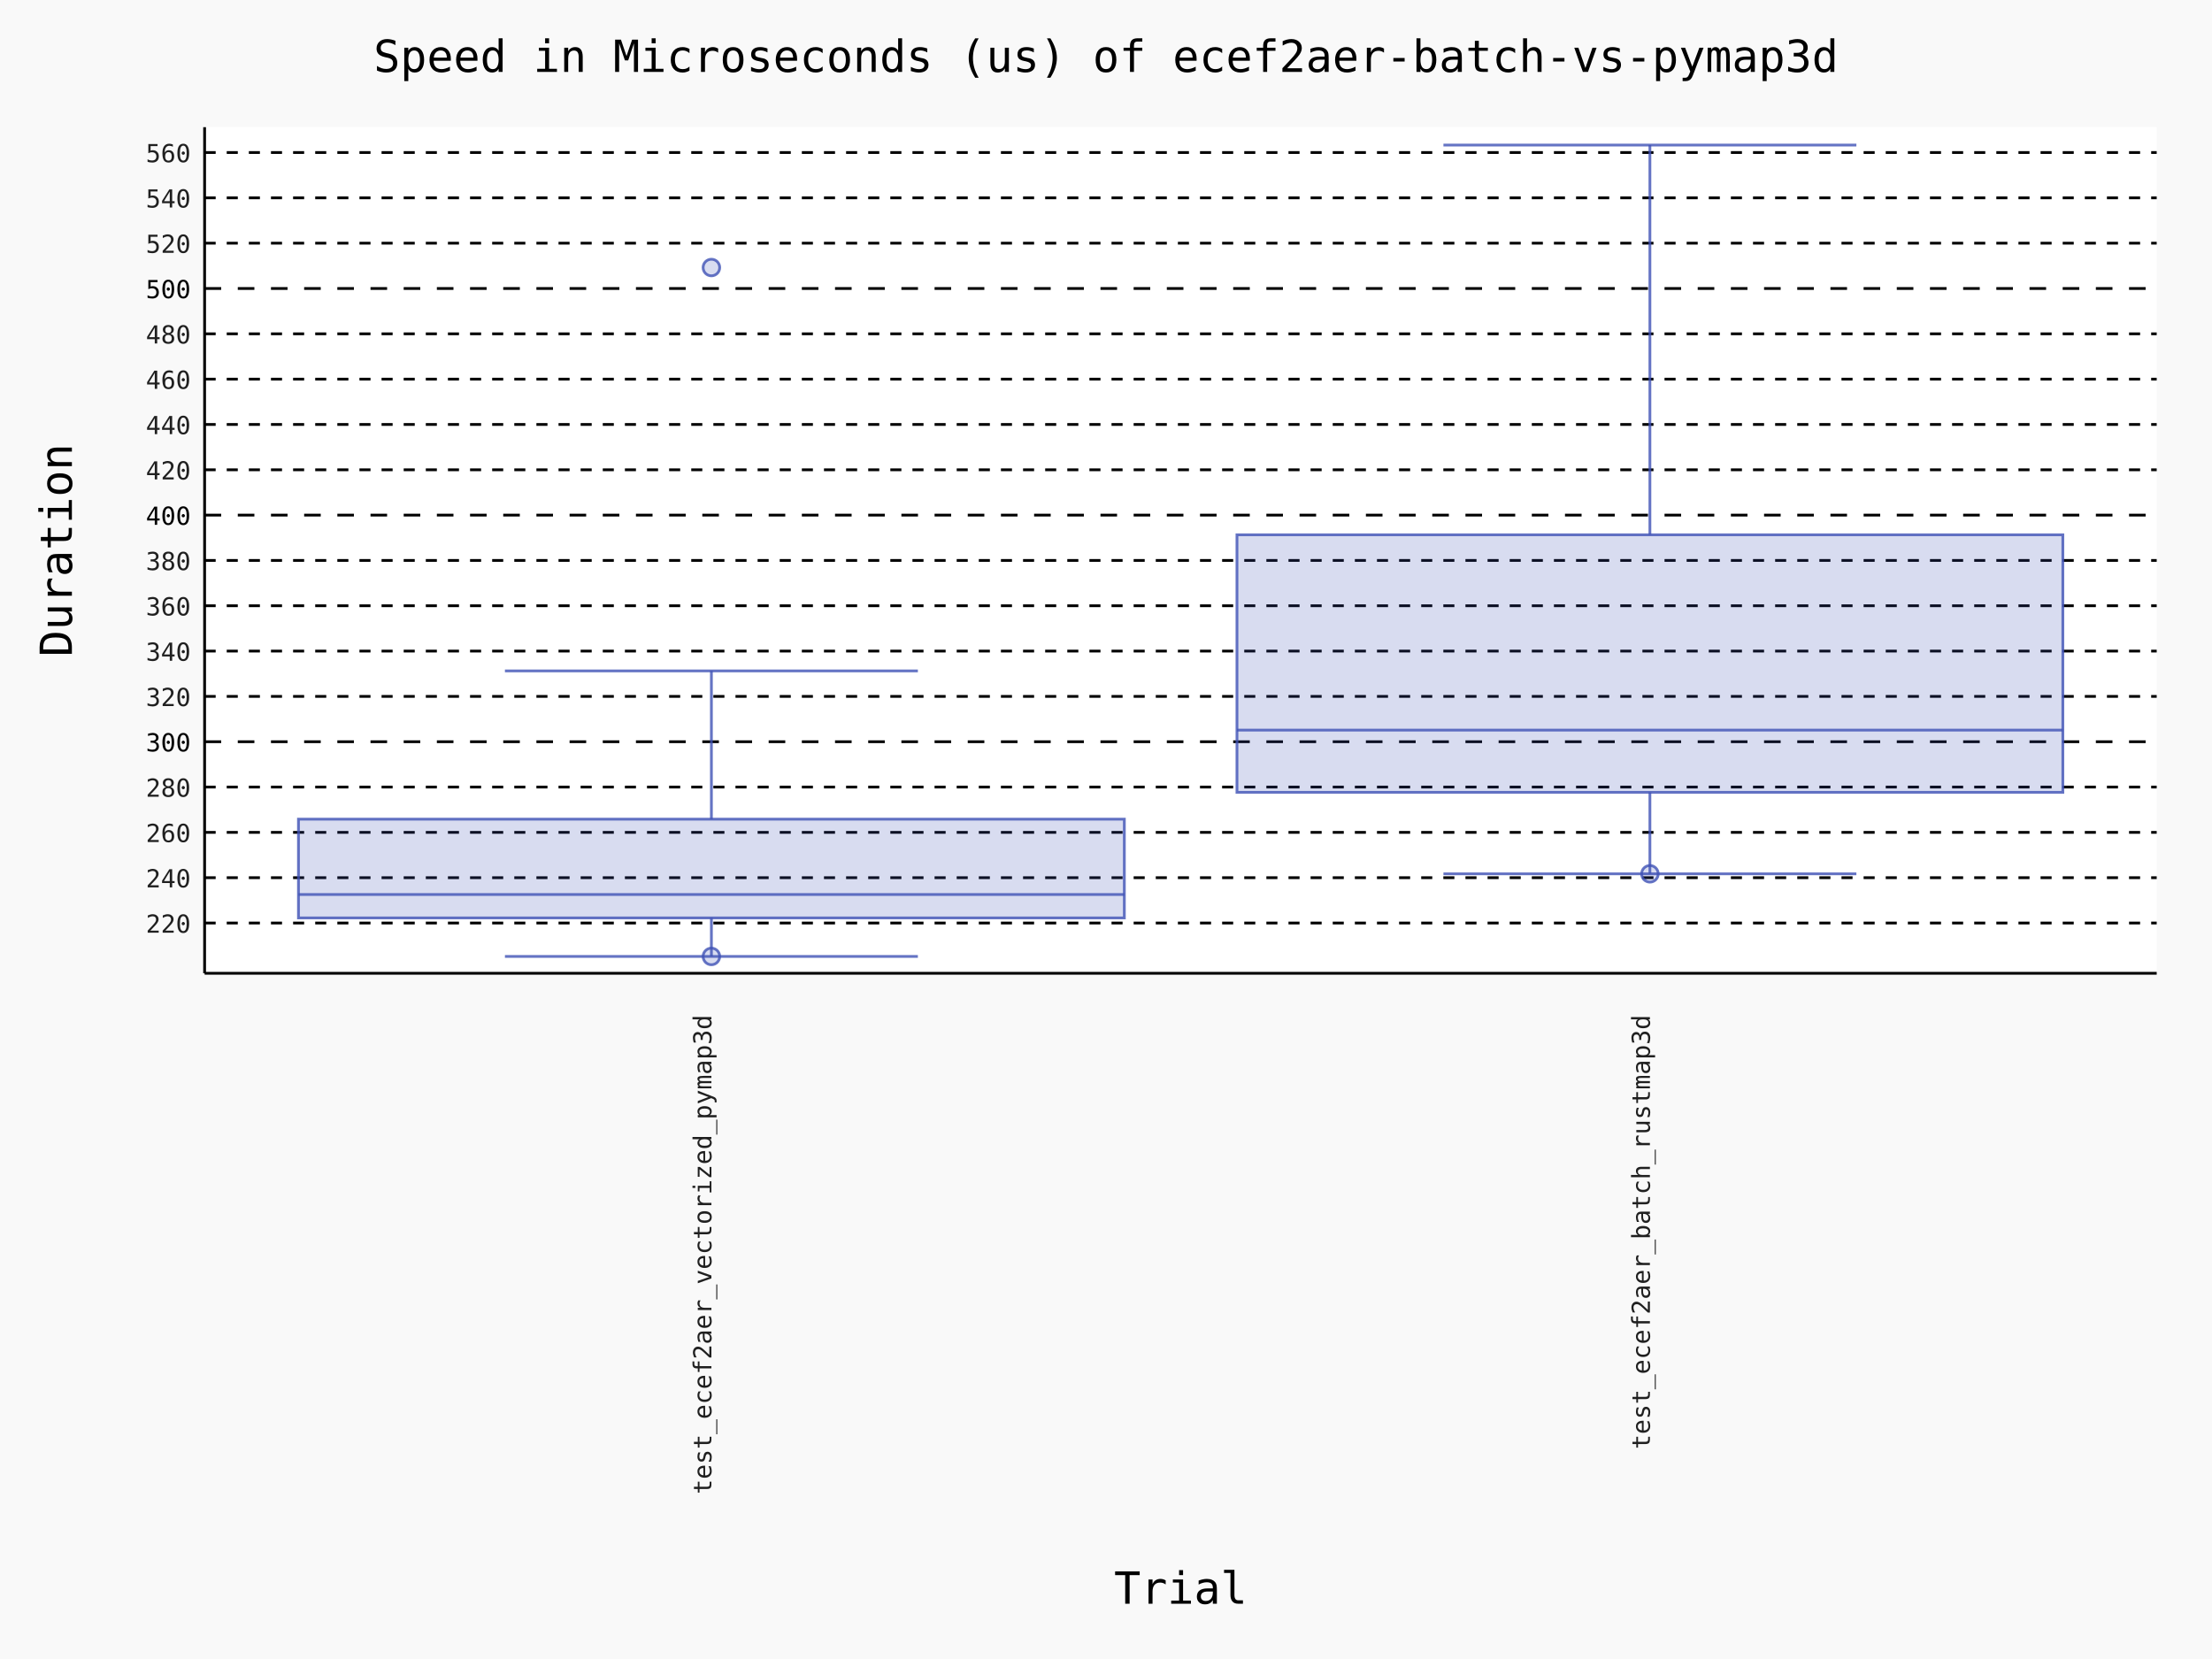
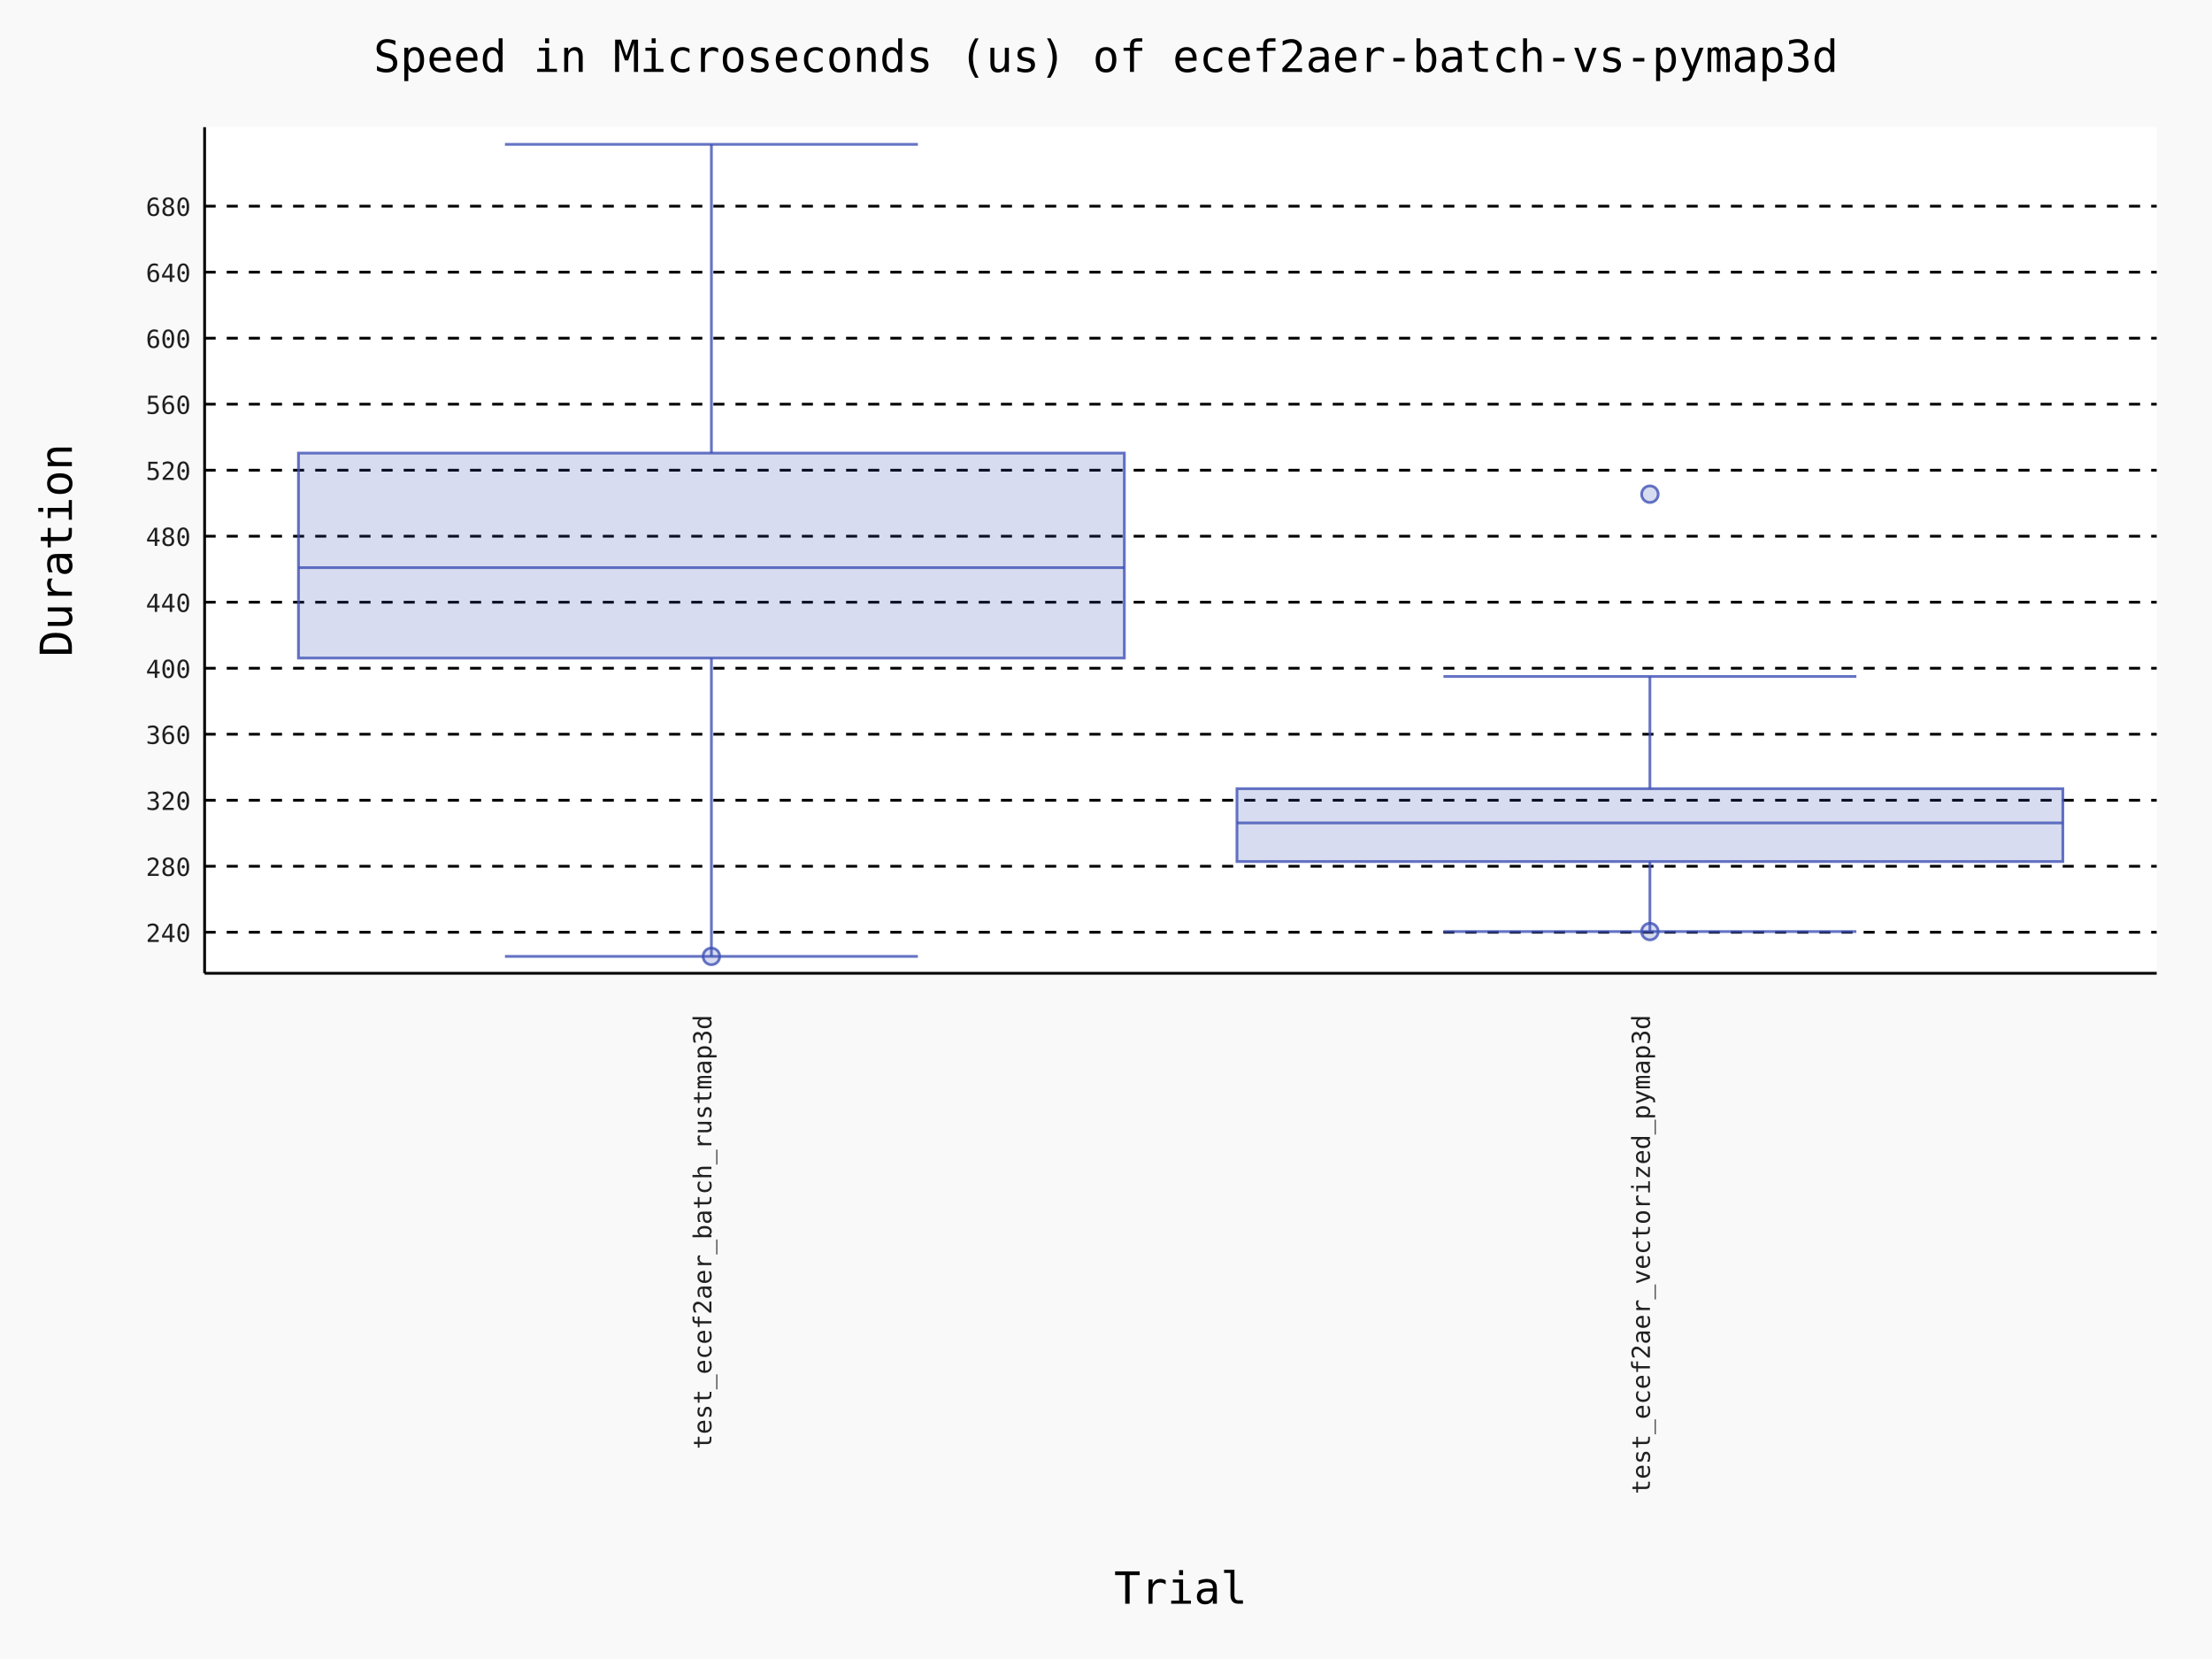
- <svg xmlns="http://www.w3.org/2000/svg" id="chart-4b3afdc2-6c7f-4e31-9b3a-ad753c8aca87" class="pygal-chart" viewBox="0 0 800 600">
+ <svg xmlns="http://www.w3.org/2000/svg" id="chart-4ce4a782-8ca4-4497-8753-236a7f3c5692" class="pygal-chart" viewBox="0 0 800 600">
  <defs>
-     <style type="text/css">#chart-4b3afdc2-6c7f-4e31-9b3a-ad753c8aca87{-webkit-user-select:none;-webkit-font-smoothing:antialiased;font-family:Consolas,"Deja Vu Sans Mono","Bitstream Vera Sans Mono","Courier New",monospace}#chart-4b3afdc2-6c7f-4e31-9b3a-ad753c8aca87 .title{font-family:Consolas,"Deja Vu Sans Mono","Bitstream Vera Sans Mono","Courier New",monospace;font-size:16px}#chart-4b3afdc2-6c7f-4e31-9b3a-ad753c8aca87 .legends .legend text{font-family:Consolas,"Deja Vu Sans Mono","Bitstream Vera Sans Mono","Courier New",monospace;font-size:14px}#chart-4b3afdc2-6c7f-4e31-9b3a-ad753c8aca87 .axis text{font-family:Consolas,"Deja Vu Sans Mono","Bitstream Vera Sans Mono","Courier New",monospace;font-size:10px}#chart-4b3afdc2-6c7f-4e31-9b3a-ad753c8aca87 .axis text.major{font-family:Consolas,"Deja Vu Sans Mono","Bitstream Vera Sans Mono","Courier New",monospace;font-size:10px}#chart-4b3afdc2-6c7f-4e31-9b3a-ad753c8aca87 .text-overlay text.value{font-family:Consolas,"Deja Vu Sans Mono","Bitstream Vera Sans Mono","Courier New",monospace;font-size:16px}#chart-4b3afdc2-6c7f-4e31-9b3a-ad753c8aca87 .text-overlay text.label{font-family:Consolas,"Deja Vu Sans Mono","Bitstream Vera Sans Mono","Courier New",monospace;font-size:10px}#chart-4b3afdc2-6c7f-4e31-9b3a-ad753c8aca87 .tooltip{font-family:Consolas,"Deja Vu Sans Mono","Bitstream Vera Sans Mono","Courier New",monospace;font-size:14px}#chart-4b3afdc2-6c7f-4e31-9b3a-ad753c8aca87 text.no_data{font-family:Consolas,"Deja Vu Sans Mono","Bitstream Vera Sans Mono","Courier New",monospace;font-size:64px}
- #chart-4b3afdc2-6c7f-4e31-9b3a-ad753c8aca87{background-color:rgba(249,249,249,1)}#chart-4b3afdc2-6c7f-4e31-9b3a-ad753c8aca87 path,#chart-4b3afdc2-6c7f-4e31-9b3a-ad753c8aca87 line,#chart-4b3afdc2-6c7f-4e31-9b3a-ad753c8aca87 rect,#chart-4b3afdc2-6c7f-4e31-9b3a-ad753c8aca87 circle{-webkit-transition:150ms;-moz-transition:150ms;transition:150ms}#chart-4b3afdc2-6c7f-4e31-9b3a-ad753c8aca87 .graph &gt; .background{fill:rgba(249,249,249,1)}#chart-4b3afdc2-6c7f-4e31-9b3a-ad753c8aca87 .plot &gt; .background{fill:rgba(255,255,255,1)}#chart-4b3afdc2-6c7f-4e31-9b3a-ad753c8aca87 .graph{fill:rgba(0,0,0,.87)}#chart-4b3afdc2-6c7f-4e31-9b3a-ad753c8aca87 text.no_data{fill:rgba(0,0,0,1)}#chart-4b3afdc2-6c7f-4e31-9b3a-ad753c8aca87 .title{fill:rgba(0,0,0,1)}#chart-4b3afdc2-6c7f-4e31-9b3a-ad753c8aca87 .legends .legend text{fill:rgba(0,0,0,.87)}#chart-4b3afdc2-6c7f-4e31-9b3a-ad753c8aca87 .legends .legend:hover text{fill:rgba(0,0,0,1)}#chart-4b3afdc2-6c7f-4e31-9b3a-ad753c8aca87 .axis .line{stroke:rgba(0,0,0,1)}#chart-4b3afdc2-6c7f-4e31-9b3a-ad753c8aca87 .axis .guide.line{stroke:rgba(0,0,0,.54)}#chart-4b3afdc2-6c7f-4e31-9b3a-ad753c8aca87 .axis .major.line{stroke:rgba(0,0,0,.87)}#chart-4b3afdc2-6c7f-4e31-9b3a-ad753c8aca87 .axis text.major{fill:rgba(0,0,0,1)}#chart-4b3afdc2-6c7f-4e31-9b3a-ad753c8aca87 .axis.y .guides:hover .guide.line,#chart-4b3afdc2-6c7f-4e31-9b3a-ad753c8aca87 .line-graph .axis.x .guides:hover .guide.line,#chart-4b3afdc2-6c7f-4e31-9b3a-ad753c8aca87 .stackedline-graph .axis.x .guides:hover .guide.line,#chart-4b3afdc2-6c7f-4e31-9b3a-ad753c8aca87 .xy-graph .axis.x .guides:hover .guide.line{stroke:rgba(0,0,0,1)}#chart-4b3afdc2-6c7f-4e31-9b3a-ad753c8aca87 .axis .guides:hover text{fill:rgba(0,0,0,1)}#chart-4b3afdc2-6c7f-4e31-9b3a-ad753c8aca87 .reactive{fill-opacity:.7;stroke-opacity:.8;stroke-width:1}#chart-4b3afdc2-6c7f-4e31-9b3a-ad753c8aca87 .ci{stroke:rgba(0,0,0,.87)}#chart-4b3afdc2-6c7f-4e31-9b3a-ad753c8aca87 .reactive.active,#chart-4b3afdc2-6c7f-4e31-9b3a-ad753c8aca87 .active .reactive{fill-opacity:.8;stroke-opacity:.9;stroke-width:4}#chart-4b3afdc2-6c7f-4e31-9b3a-ad753c8aca87 .ci .reactive.active{stroke-width:1.5}#chart-4b3afdc2-6c7f-4e31-9b3a-ad753c8aca87 .series text{fill:rgba(0,0,0,1)}#chart-4b3afdc2-6c7f-4e31-9b3a-ad753c8aca87 .tooltip rect{fill:rgba(255,255,255,1);stroke:rgba(0,0,0,1);-webkit-transition:opacity 150ms;-moz-transition:opacity 150ms;transition:opacity 150ms}#chart-4b3afdc2-6c7f-4e31-9b3a-ad753c8aca87 .tooltip .label{fill:rgba(0,0,0,.87)}#chart-4b3afdc2-6c7f-4e31-9b3a-ad753c8aca87 .tooltip .label{fill:rgba(0,0,0,.87)}#chart-4b3afdc2-6c7f-4e31-9b3a-ad753c8aca87 .tooltip .legend{font-size:.8em;fill:rgba(0,0,0,.54)}#chart-4b3afdc2-6c7f-4e31-9b3a-ad753c8aca87 .tooltip .x_label{font-size:.6em;fill:rgba(0,0,0,1)}#chart-4b3afdc2-6c7f-4e31-9b3a-ad753c8aca87 .tooltip .xlink{font-size:.5em;text-decoration:underline}#chart-4b3afdc2-6c7f-4e31-9b3a-ad753c8aca87 .tooltip .value{font-size:1.5em}#chart-4b3afdc2-6c7f-4e31-9b3a-ad753c8aca87 .bound{font-size:.5em}#chart-4b3afdc2-6c7f-4e31-9b3a-ad753c8aca87 .max-value{font-size:.75em;fill:rgba(0,0,0,.54)}#chart-4b3afdc2-6c7f-4e31-9b3a-ad753c8aca87 .map-element{fill:rgba(255,255,255,1);stroke:rgba(0,0,0,.54) !important}#chart-4b3afdc2-6c7f-4e31-9b3a-ad753c8aca87 .map-element .reactive{fill-opacity:inherit;stroke-opacity:inherit}#chart-4b3afdc2-6c7f-4e31-9b3a-ad753c8aca87 .color-0,#chart-4b3afdc2-6c7f-4e31-9b3a-ad753c8aca87 .color-0 a:visited{stroke:#3F51B5;fill:#3F51B5}#chart-4b3afdc2-6c7f-4e31-9b3a-ad753c8aca87 .color-1,#chart-4b3afdc2-6c7f-4e31-9b3a-ad753c8aca87 .color-1 a:visited{stroke:#3F51B5;fill:#3F51B5}#chart-4b3afdc2-6c7f-4e31-9b3a-ad753c8aca87 .text-overlay .color-0 text{fill:black}#chart-4b3afdc2-6c7f-4e31-9b3a-ad753c8aca87 .text-overlay .color-1 text{fill:black}
- #chart-4b3afdc2-6c7f-4e31-9b3a-ad753c8aca87 text.no_data{text-anchor:middle}#chart-4b3afdc2-6c7f-4e31-9b3a-ad753c8aca87 .guide.line{fill:none}#chart-4b3afdc2-6c7f-4e31-9b3a-ad753c8aca87 .centered{text-anchor:middle}#chart-4b3afdc2-6c7f-4e31-9b3a-ad753c8aca87 .title{text-anchor:middle}#chart-4b3afdc2-6c7f-4e31-9b3a-ad753c8aca87 .legends .legend text{fill-opacity:1}#chart-4b3afdc2-6c7f-4e31-9b3a-ad753c8aca87 .axis.x text{text-anchor:middle}#chart-4b3afdc2-6c7f-4e31-9b3a-ad753c8aca87 .axis.x:not(.web) text[transform]{text-anchor:start}#chart-4b3afdc2-6c7f-4e31-9b3a-ad753c8aca87 .axis.x:not(.web) text[transform].backwards{text-anchor:end}#chart-4b3afdc2-6c7f-4e31-9b3a-ad753c8aca87 .axis.y text{text-anchor:end}#chart-4b3afdc2-6c7f-4e31-9b3a-ad753c8aca87 .axis.y text[transform].backwards{text-anchor:start}#chart-4b3afdc2-6c7f-4e31-9b3a-ad753c8aca87 .axis.y2 text{text-anchor:start}#chart-4b3afdc2-6c7f-4e31-9b3a-ad753c8aca87 .axis.y2 text[transform].backwards{text-anchor:end}#chart-4b3afdc2-6c7f-4e31-9b3a-ad753c8aca87 .axis .guide.line{stroke-dasharray:4,4;stroke:black}#chart-4b3afdc2-6c7f-4e31-9b3a-ad753c8aca87 .axis .major.guide.line{stroke-dasharray:6,6;stroke:black}#chart-4b3afdc2-6c7f-4e31-9b3a-ad753c8aca87 .horizontal .axis.y .guide.line,#chart-4b3afdc2-6c7f-4e31-9b3a-ad753c8aca87 .horizontal .axis.y2 .guide.line,#chart-4b3afdc2-6c7f-4e31-9b3a-ad753c8aca87 .vertical .axis.x .guide.line{opacity:0}#chart-4b3afdc2-6c7f-4e31-9b3a-ad753c8aca87 .horizontal .axis.always_show .guide.line,#chart-4b3afdc2-6c7f-4e31-9b3a-ad753c8aca87 .vertical .axis.always_show .guide.line{opacity:1 !important}#chart-4b3afdc2-6c7f-4e31-9b3a-ad753c8aca87 .axis.y .guides:hover .guide.line,#chart-4b3afdc2-6c7f-4e31-9b3a-ad753c8aca87 .axis.y2 .guides:hover .guide.line,#chart-4b3afdc2-6c7f-4e31-9b3a-ad753c8aca87 .axis.x .guides:hover .guide.line{opacity:1}#chart-4b3afdc2-6c7f-4e31-9b3a-ad753c8aca87 .axis .guides:hover text{opacity:1}#chart-4b3afdc2-6c7f-4e31-9b3a-ad753c8aca87 .nofill{fill:none}#chart-4b3afdc2-6c7f-4e31-9b3a-ad753c8aca87 .subtle-fill{fill-opacity:.2}#chart-4b3afdc2-6c7f-4e31-9b3a-ad753c8aca87 .dot{stroke-width:1px;fill-opacity:1;stroke-opacity:1}#chart-4b3afdc2-6c7f-4e31-9b3a-ad753c8aca87 .dot.active{stroke-width:5px}#chart-4b3afdc2-6c7f-4e31-9b3a-ad753c8aca87 .dot.negative{fill:transparent}#chart-4b3afdc2-6c7f-4e31-9b3a-ad753c8aca87 text,#chart-4b3afdc2-6c7f-4e31-9b3a-ad753c8aca87 tspan{stroke:none !important}#chart-4b3afdc2-6c7f-4e31-9b3a-ad753c8aca87 .series text.active{opacity:1}#chart-4b3afdc2-6c7f-4e31-9b3a-ad753c8aca87 .tooltip rect{fill-opacity:.95;stroke-width:.5}#chart-4b3afdc2-6c7f-4e31-9b3a-ad753c8aca87 .tooltip text{fill-opacity:1}#chart-4b3afdc2-6c7f-4e31-9b3a-ad753c8aca87 .showable{visibility:hidden}#chart-4b3afdc2-6c7f-4e31-9b3a-ad753c8aca87 .showable.shown{visibility:visible}#chart-4b3afdc2-6c7f-4e31-9b3a-ad753c8aca87 .gauge-background{fill:rgba(229,229,229,1);stroke:none}#chart-4b3afdc2-6c7f-4e31-9b3a-ad753c8aca87 .bg-lines{stroke:rgba(249,249,249,1);stroke-width:2px}
+     <style type="text/css">#chart-4ce4a782-8ca4-4497-8753-236a7f3c5692{-webkit-user-select:none;-webkit-font-smoothing:antialiased;font-family:Consolas,"Deja Vu Sans Mono","Bitstream Vera Sans Mono","Courier New",monospace}#chart-4ce4a782-8ca4-4497-8753-236a7f3c5692 .title{font-family:Consolas,"Deja Vu Sans Mono","Bitstream Vera Sans Mono","Courier New",monospace;font-size:16px}#chart-4ce4a782-8ca4-4497-8753-236a7f3c5692 .legends .legend text{font-family:Consolas,"Deja Vu Sans Mono","Bitstream Vera Sans Mono","Courier New",monospace;font-size:14px}#chart-4ce4a782-8ca4-4497-8753-236a7f3c5692 .axis text{font-family:Consolas,"Deja Vu Sans Mono","Bitstream Vera Sans Mono","Courier New",monospace;font-size:10px}#chart-4ce4a782-8ca4-4497-8753-236a7f3c5692 .axis text.major{font-family:Consolas,"Deja Vu Sans Mono","Bitstream Vera Sans Mono","Courier New",monospace;font-size:10px}#chart-4ce4a782-8ca4-4497-8753-236a7f3c5692 .text-overlay text.value{font-family:Consolas,"Deja Vu Sans Mono","Bitstream Vera Sans Mono","Courier New",monospace;font-size:16px}#chart-4ce4a782-8ca4-4497-8753-236a7f3c5692 .text-overlay text.label{font-family:Consolas,"Deja Vu Sans Mono","Bitstream Vera Sans Mono","Courier New",monospace;font-size:10px}#chart-4ce4a782-8ca4-4497-8753-236a7f3c5692 .tooltip{font-family:Consolas,"Deja Vu Sans Mono","Bitstream Vera Sans Mono","Courier New",monospace;font-size:14px}#chart-4ce4a782-8ca4-4497-8753-236a7f3c5692 text.no_data{font-family:Consolas,"Deja Vu Sans Mono","Bitstream Vera Sans Mono","Courier New",monospace;font-size:64px}
+ #chart-4ce4a782-8ca4-4497-8753-236a7f3c5692{background-color:rgba(249,249,249,1)}#chart-4ce4a782-8ca4-4497-8753-236a7f3c5692 path,#chart-4ce4a782-8ca4-4497-8753-236a7f3c5692 line,#chart-4ce4a782-8ca4-4497-8753-236a7f3c5692 rect,#chart-4ce4a782-8ca4-4497-8753-236a7f3c5692 circle{-webkit-transition:150ms;-moz-transition:150ms;transition:150ms}#chart-4ce4a782-8ca4-4497-8753-236a7f3c5692 .graph &gt; .background{fill:rgba(249,249,249,1)}#chart-4ce4a782-8ca4-4497-8753-236a7f3c5692 .plot &gt; .background{fill:rgba(255,255,255,1)}#chart-4ce4a782-8ca4-4497-8753-236a7f3c5692 .graph{fill:rgba(0,0,0,.87)}#chart-4ce4a782-8ca4-4497-8753-236a7f3c5692 text.no_data{fill:rgba(0,0,0,1)}#chart-4ce4a782-8ca4-4497-8753-236a7f3c5692 .title{fill:rgba(0,0,0,1)}#chart-4ce4a782-8ca4-4497-8753-236a7f3c5692 .legends .legend text{fill:rgba(0,0,0,.87)}#chart-4ce4a782-8ca4-4497-8753-236a7f3c5692 .legends .legend:hover text{fill:rgba(0,0,0,1)}#chart-4ce4a782-8ca4-4497-8753-236a7f3c5692 .axis .line{stroke:rgba(0,0,0,1)}#chart-4ce4a782-8ca4-4497-8753-236a7f3c5692 .axis .guide.line{stroke:rgba(0,0,0,.54)}#chart-4ce4a782-8ca4-4497-8753-236a7f3c5692 .axis .major.line{stroke:rgba(0,0,0,.87)}#chart-4ce4a782-8ca4-4497-8753-236a7f3c5692 .axis text.major{fill:rgba(0,0,0,1)}#chart-4ce4a782-8ca4-4497-8753-236a7f3c5692 .axis.y .guides:hover .guide.line,#chart-4ce4a782-8ca4-4497-8753-236a7f3c5692 .line-graph .axis.x .guides:hover .guide.line,#chart-4ce4a782-8ca4-4497-8753-236a7f3c5692 .stackedline-graph .axis.x .guides:hover .guide.line,#chart-4ce4a782-8ca4-4497-8753-236a7f3c5692 .xy-graph .axis.x .guides:hover .guide.line{stroke:rgba(0,0,0,1)}#chart-4ce4a782-8ca4-4497-8753-236a7f3c5692 .axis .guides:hover text{fill:rgba(0,0,0,1)}#chart-4ce4a782-8ca4-4497-8753-236a7f3c5692 .reactive{fill-opacity:.7;stroke-opacity:.8;stroke-width:1}#chart-4ce4a782-8ca4-4497-8753-236a7f3c5692 .ci{stroke:rgba(0,0,0,.87)}#chart-4ce4a782-8ca4-4497-8753-236a7f3c5692 .reactive.active,#chart-4ce4a782-8ca4-4497-8753-236a7f3c5692 .active .reactive{fill-opacity:.8;stroke-opacity:.9;stroke-width:4}#chart-4ce4a782-8ca4-4497-8753-236a7f3c5692 .ci .reactive.active{stroke-width:1.5}#chart-4ce4a782-8ca4-4497-8753-236a7f3c5692 .series text{fill:rgba(0,0,0,1)}#chart-4ce4a782-8ca4-4497-8753-236a7f3c5692 .tooltip rect{fill:rgba(255,255,255,1);stroke:rgba(0,0,0,1);-webkit-transition:opacity 150ms;-moz-transition:opacity 150ms;transition:opacity 150ms}#chart-4ce4a782-8ca4-4497-8753-236a7f3c5692 .tooltip .label{fill:rgba(0,0,0,.87)}#chart-4ce4a782-8ca4-4497-8753-236a7f3c5692 .tooltip .label{fill:rgba(0,0,0,.87)}#chart-4ce4a782-8ca4-4497-8753-236a7f3c5692 .tooltip .legend{font-size:.8em;fill:rgba(0,0,0,.54)}#chart-4ce4a782-8ca4-4497-8753-236a7f3c5692 .tooltip .x_label{font-size:.6em;fill:rgba(0,0,0,1)}#chart-4ce4a782-8ca4-4497-8753-236a7f3c5692 .tooltip .xlink{font-size:.5em;text-decoration:underline}#chart-4ce4a782-8ca4-4497-8753-236a7f3c5692 .tooltip .value{font-size:1.5em}#chart-4ce4a782-8ca4-4497-8753-236a7f3c5692 .bound{font-size:.5em}#chart-4ce4a782-8ca4-4497-8753-236a7f3c5692 .max-value{font-size:.75em;fill:rgba(0,0,0,.54)}#chart-4ce4a782-8ca4-4497-8753-236a7f3c5692 .map-element{fill:rgba(255,255,255,1);stroke:rgba(0,0,0,.54) !important}#chart-4ce4a782-8ca4-4497-8753-236a7f3c5692 .map-element .reactive{fill-opacity:inherit;stroke-opacity:inherit}#chart-4ce4a782-8ca4-4497-8753-236a7f3c5692 .color-0,#chart-4ce4a782-8ca4-4497-8753-236a7f3c5692 .color-0 a:visited{stroke:#3F51B5;fill:#3F51B5}#chart-4ce4a782-8ca4-4497-8753-236a7f3c5692 .color-1,#chart-4ce4a782-8ca4-4497-8753-236a7f3c5692 .color-1 a:visited{stroke:#3F51B5;fill:#3F51B5}#chart-4ce4a782-8ca4-4497-8753-236a7f3c5692 .text-overlay .color-0 text{fill:black}#chart-4ce4a782-8ca4-4497-8753-236a7f3c5692 .text-overlay .color-1 text{fill:black}
+ #chart-4ce4a782-8ca4-4497-8753-236a7f3c5692 text.no_data{text-anchor:middle}#chart-4ce4a782-8ca4-4497-8753-236a7f3c5692 .guide.line{fill:none}#chart-4ce4a782-8ca4-4497-8753-236a7f3c5692 .centered{text-anchor:middle}#chart-4ce4a782-8ca4-4497-8753-236a7f3c5692 .title{text-anchor:middle}#chart-4ce4a782-8ca4-4497-8753-236a7f3c5692 .legends .legend text{fill-opacity:1}#chart-4ce4a782-8ca4-4497-8753-236a7f3c5692 .axis.x text{text-anchor:middle}#chart-4ce4a782-8ca4-4497-8753-236a7f3c5692 .axis.x:not(.web) text[transform]{text-anchor:start}#chart-4ce4a782-8ca4-4497-8753-236a7f3c5692 .axis.x:not(.web) text[transform].backwards{text-anchor:end}#chart-4ce4a782-8ca4-4497-8753-236a7f3c5692 .axis.y text{text-anchor:end}#chart-4ce4a782-8ca4-4497-8753-236a7f3c5692 .axis.y text[transform].backwards{text-anchor:start}#chart-4ce4a782-8ca4-4497-8753-236a7f3c5692 .axis.y2 text{text-anchor:start}#chart-4ce4a782-8ca4-4497-8753-236a7f3c5692 .axis.y2 text[transform].backwards{text-anchor:end}#chart-4ce4a782-8ca4-4497-8753-236a7f3c5692 .axis .guide.line{stroke-dasharray:4,4;stroke:black}#chart-4ce4a782-8ca4-4497-8753-236a7f3c5692 .axis .major.guide.line{stroke-dasharray:6,6;stroke:black}#chart-4ce4a782-8ca4-4497-8753-236a7f3c5692 .horizontal .axis.y .guide.line,#chart-4ce4a782-8ca4-4497-8753-236a7f3c5692 .horizontal .axis.y2 .guide.line,#chart-4ce4a782-8ca4-4497-8753-236a7f3c5692 .vertical .axis.x .guide.line{opacity:0}#chart-4ce4a782-8ca4-4497-8753-236a7f3c5692 .horizontal .axis.always_show .guide.line,#chart-4ce4a782-8ca4-4497-8753-236a7f3c5692 .vertical .axis.always_show .guide.line{opacity:1 !important}#chart-4ce4a782-8ca4-4497-8753-236a7f3c5692 .axis.y .guides:hover .guide.line,#chart-4ce4a782-8ca4-4497-8753-236a7f3c5692 .axis.y2 .guides:hover .guide.line,#chart-4ce4a782-8ca4-4497-8753-236a7f3c5692 .axis.x .guides:hover .guide.line{opacity:1}#chart-4ce4a782-8ca4-4497-8753-236a7f3c5692 .axis .guides:hover text{opacity:1}#chart-4ce4a782-8ca4-4497-8753-236a7f3c5692 .nofill{fill:none}#chart-4ce4a782-8ca4-4497-8753-236a7f3c5692 .subtle-fill{fill-opacity:.2}#chart-4ce4a782-8ca4-4497-8753-236a7f3c5692 .dot{stroke-width:1px;fill-opacity:1;stroke-opacity:1}#chart-4ce4a782-8ca4-4497-8753-236a7f3c5692 .dot.active{stroke-width:5px}#chart-4ce4a782-8ca4-4497-8753-236a7f3c5692 .dot.negative{fill:transparent}#chart-4ce4a782-8ca4-4497-8753-236a7f3c5692 text,#chart-4ce4a782-8ca4-4497-8753-236a7f3c5692 tspan{stroke:none !important}#chart-4ce4a782-8ca4-4497-8753-236a7f3c5692 .series text.active{opacity:1}#chart-4ce4a782-8ca4-4497-8753-236a7f3c5692 .tooltip rect{fill-opacity:.95;stroke-width:.5}#chart-4ce4a782-8ca4-4497-8753-236a7f3c5692 .tooltip text{fill-opacity:1}#chart-4ce4a782-8ca4-4497-8753-236a7f3c5692 .showable{visibility:hidden}#chart-4ce4a782-8ca4-4497-8753-236a7f3c5692 .showable.shown{visibility:visible}#chart-4ce4a782-8ca4-4497-8753-236a7f3c5692 .gauge-background{fill:rgba(229,229,229,1);stroke:none}#chart-4ce4a782-8ca4-4497-8753-236a7f3c5692 .bg-lines{stroke:rgba(249,249,249,1);stroke-width:2px}
.tooltip .value{font-size:1em !important}.axis text{font-size:9px !important}</style>
  </defs>
  <g class="graph custombox-graph vertical">
    <rect x="0" y="0" width="800" height="600" class="background" />
    <g transform="translate(74, 46)" class="plot">
      <rect x="0" y="0" width="706.0" height="306.0" class="background" />
      <g class="axis y always_show">
        <path d="M0 306 h706" class="line" />
        <g class="guides">
-           <path d="M0 287.822 h706" class="guide line" />
-           <text x="-5" y="291.322" class="">220</text>
+           <path d="M0 291.163 h706" class="guide line" />
+           <text x="-5" y="294.663" class="">240</text>
        </g>
        <g class="guides">
-           <path d="M0 271.43 h706" class="guide line" />
-           <text x="-5" y="274.93" class="">240</text>
+           <path d="M0 267.29 h706" class="guide line" />
+           <text x="-5" y="270.79" class="">280</text>
        </g>
        <g class="guides">
-           <path d="M0 255.038 h706" class="guide line" />
-           <text x="-5" y="258.538" class="">260</text>
+           <path d="M0 243.418 h706" class="guide line" />
+           <text x="-5" y="246.918" class="">320</text>
        </g>
        <g class="guides">
-           <path d="M0 238.647 h706" class="guide line" />
-           <text x="-5" y="242.147" class="">280</text>
+           <path d="M0 219.545 h706" class="guide line" />
+           <text x="-5" y="223.045" class="">360</text>
        </g>
        <g class="guides">
-           <path d="M0 222.255 h706" class="major guide line" />
-           <text x="-5" y="225.755" class="major">300</text>
+           <path d="M0 195.672 h706" class="guide line" />
+           <text x="-5" y="199.172" class="">400</text>
        </g>
        <g class="guides">
-           <path d="M0 205.863 h706" class="guide line" />
-           <text x="-5" y="209.363" class="">320</text>
+           <path d="M0 171.8 h706" class="guide line" />
+           <text x="-5" y="175.3" class="">440</text>
        </g>
        <g class="guides">
-           <path d="M0 189.472 h706" class="guide line" />
-           <text x="-5" y="192.972" class="">340</text>
+           <path d="M0 147.927 h706" class="guide line" />
+           <text x="-5" y="151.427" class="">480</text>
        </g>
        <g class="guides">
-           <path d="M0 173.08 h706" class="guide line" />
-           <text x="-5" y="176.58" class="">360</text>
+           <path d="M0 124.054 h706" class="guide line" />
+           <text x="-5" y="127.554" class="">520</text>
        </g>
        <g class="guides">
-           <path d="M0 156.688 h706" class="guide line" />
-           <text x="-5" y="160.188" class="">380</text>
+           <path d="M0 100.182 h706" class="guide line" />
+           <text x="-5" y="103.682" class="">560</text>
        </g>
        <g class="guides">
-           <path d="M0 140.296 h706" class="major guide line" />
-           <text x="-5" y="143.796" class="major">400</text>
+           <path d="M0 76.309 h706" class="guide line" />
+           <text x="-5" y="79.809" class="">600</text>
        </g>
        <g class="guides">
-           <path d="M0 123.905 h706" class="guide line" />
-           <text x="-5" y="127.405" class="">420</text>
+           <path d="M0 52.436 h706" class="guide line" />
+           <text x="-5" y="55.936" class="">640</text>
        </g>
        <g class="guides">
-           <path d="M0 107.513 h706" class="guide line" />
-           <text x="-5" y="111.013" class="">440</text>
-         </g>
-         <g class="guides">
-           <path d="M0 91.121 h706" class="guide line" />
-           <text x="-5" y="94.621" class="">460</text>
-         </g>
-         <g class="guides">
-           <path d="M0 74.73 h706" class="guide line" />
-           <text x="-5" y="78.23" class="">480</text>
-         </g>
-         <g class="guides">
-           <path d="M0 58.338 h706" class="major guide line" />
-           <text x="-5" y="61.838" class="major">500</text>
-         </g>
-         <g class="guides">
-           <path d="M0 41.946 h706" class="guide line" />
-           <text x="-5" y="45.446" class="">520</text>
-         </g>
-         <g class="guides">
-           <path d="M0 25.555 h706" class="guide line" />
-           <text x="-5" y="29.055" class="">540</text>
-         </g>
-         <g class="guides">
-           <path d="M0 9.163 h706" class="guide line" />
-           <text x="-5" y="12.663" class="">560</text>
+           <path d="M0 28.564 h706" class="guide line" />
+           <text x="-5" y="32.064" class="">680</text>
        </g>
      </g>
      <g class="axis x">
        <path d="M0 0 v306" class="line" />
        <g class="guides">
          <path d="M183.288 0 v306" class="guide line" />
-           <text x="183.288" y="321.0" class="backwards" transform="rotate(270 183.2885 321)">test_ecef2aer_vectorized_pymap3d</text>
+           <text x="183.288" y="321.0" class="backwards" transform="rotate(270 183.2885 321)">test_ecef2aer_batch_rustmap3d</text>
        </g>
        <g class="guides">
          <path d="M522.712 0 v306" class="guide line" />
-           <text x="522.712" y="321.0" class="backwards" transform="rotate(270 522.7115 321)">test_ecef2aer_batch_rustmap3d</text>
+           <text x="522.712" y="321.0" class="backwards" transform="rotate(270 522.7115 321)">test_ecef2aer_vectorized_pymap3d</text>
        </g>
      </g>
      <g class="series serie-0 color-0">
        <g class="boxes">
          <g class="box">
-             <path stroke-width="3" d="M108.615 299.91 L257.962 299.91" class="reactive tooltip-trigger" />
-             <path stroke-width="3" d="M33.942 277.509 L332.635 277.509" class="reactive tooltip-trigger" />
-             <path stroke-width="3" d="M108.615 196.643 L257.962 196.643" class="reactive tooltip-trigger" />
-             <path stroke-width="2" d="M183.288 299.91 L183.288 285.978" class="reactive tooltip-trigger" />
-             <path stroke-width="2" d="M183.288 196.643 L183.288 250.258" class="reactive tooltip-trigger" />
-             <rect x="33.942" y="250.258" height="35.72" width="298.692" class="subtle-fill reactive tooltip-trigger" />
-             <circle cx="183.288" cy="299.91" r="3" class="subtle-fill reactive tooltip-trigger" />
-             <circle cx="183.288" cy="50.757" r="3" class="subtle-fill reactive tooltip-trigger" />
+             <path stroke-width="3" d="M108.615 299.892 L257.962 299.892" class="reactive tooltip-trigger" />
+             <path stroke-width="3" d="M33.942 159.292 L332.635 159.292" class="reactive tooltip-trigger" />
+             <path stroke-width="3" d="M108.615 6.208 L257.962 6.208" class="reactive tooltip-trigger" />
+             <path stroke-width="2" d="M183.288 299.892 L183.288 191.992" class="reactive tooltip-trigger" />
+             <path stroke-width="2" d="M183.288 6.208 L183.288 117.869" class="reactive tooltip-trigger" />
+             <rect x="33.942" y="117.869" height="74.124" width="298.692" class="subtle-fill reactive tooltip-trigger" />
+             <circle cx="183.288" cy="299.892" r="3" class="subtle-fill reactive tooltip-trigger" />
+             <circle cx="183.288" cy="-98.21" r="3" class="subtle-fill reactive tooltip-trigger" />
          </g>
        </g>
      </g>
      <g class="series serie-1 color-1">
        <g class="boxes">
          <g class="box">
-             <path stroke-width="3" d="M448.038 270.03 L597.385 270.03" class="reactive tooltip-trigger" />
-             <path stroke-width="3" d="M373.365 218.055 L672.058 218.055" class="reactive tooltip-trigger" />
-             <path stroke-width="3" d="M448.038 6.465 L597.385 6.465" class="reactive tooltip-trigger" />
-             <path stroke-width="2" d="M522.712 270.03 L522.712 240.559" class="reactive tooltip-trigger" />
-             <path stroke-width="2" d="M522.712 6.465 L522.712 147.416" class="reactive tooltip-trigger" />
-             <rect x="373.365" y="147.416" height="93.142" width="298.692" class="subtle-fill reactive tooltip-trigger" />
-             <circle cx="522.712" cy="270.03" r="3" class="subtle-fill reactive tooltip-trigger" />
-             <circle cx="522.712" cy="-160.593" r="3" class="subtle-fill reactive tooltip-trigger" />
+             <path stroke-width="3" d="M448.038 290.915 L597.385 290.915" class="reactive tooltip-trigger" />
+             <path stroke-width="3" d="M373.365 251.624 L672.058 251.624" class="reactive tooltip-trigger" />
+             <path stroke-width="3" d="M448.038 198.656 L597.385 198.656" class="reactive tooltip-trigger" />
+             <path stroke-width="2" d="M522.712 290.915 L522.712 265.587" class="reactive tooltip-trigger" />
+             <path stroke-width="2" d="M522.712 198.656 L522.712 239.24" class="reactive tooltip-trigger" />
+             <rect x="373.365" y="239.24" height="26.347" width="298.692" class="subtle-fill reactive tooltip-trigger" />
+             <circle cx="522.712" cy="290.915" r="3" class="subtle-fill reactive tooltip-trigger" />
+             <circle cx="522.712" cy="132.733" r="3" class="subtle-fill reactive tooltip-trigger" />
          </g>
        </g>
      </g>
    </g>
    <g class="titles">
      <text x="400.0" y="26" class="title plot_title">Speed in Microseconds (us) of ecef2aer-batch-vs-pymap3d</text>
      <text x="427.0" y="580.0" class="title">Trial</text>
      <text x="0" y="225.0" class="title" transform="rotate(-90 0 199)">Duration</text>
    </g>
    <g transform="translate(74, 46)" class="plot overlay">
      <g class="series serie-0 color-0" />
      <g class="series serie-1 color-1" />
    </g>
    <g transform="translate(74, 46)" class="plot text-overlay">
      <g class="series serie-0 color-0" />
      <g class="series serie-1 color-1" />
    </g>
    <g transform="translate(74, 46)" class="plot tooltip-overlay">
      <g transform="translate(0 0)" style="opacity: 0" class="tooltip">
        <rect rx="0" ry="0" width="0" height="0" class="tooltip-box" />
        <g class="text" />
      </g>
    </g>
  </g>
</svg>
